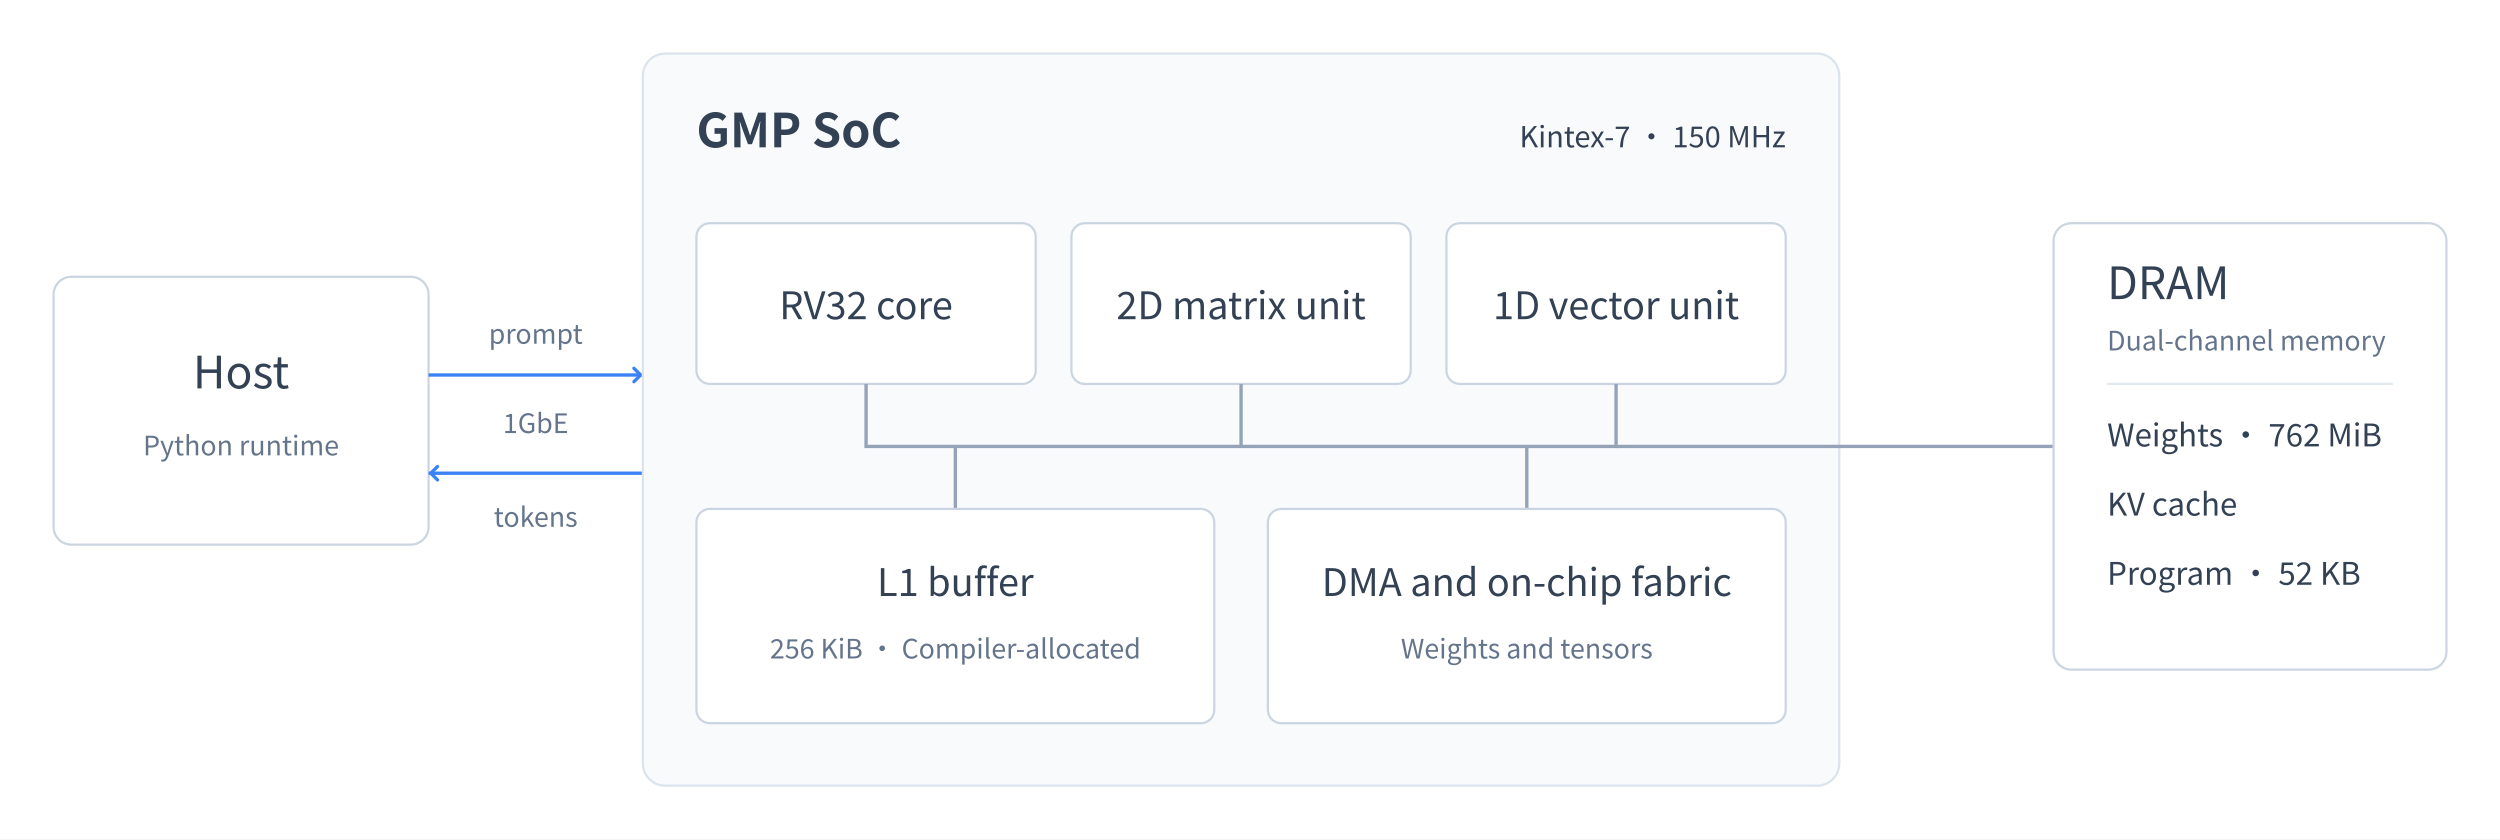
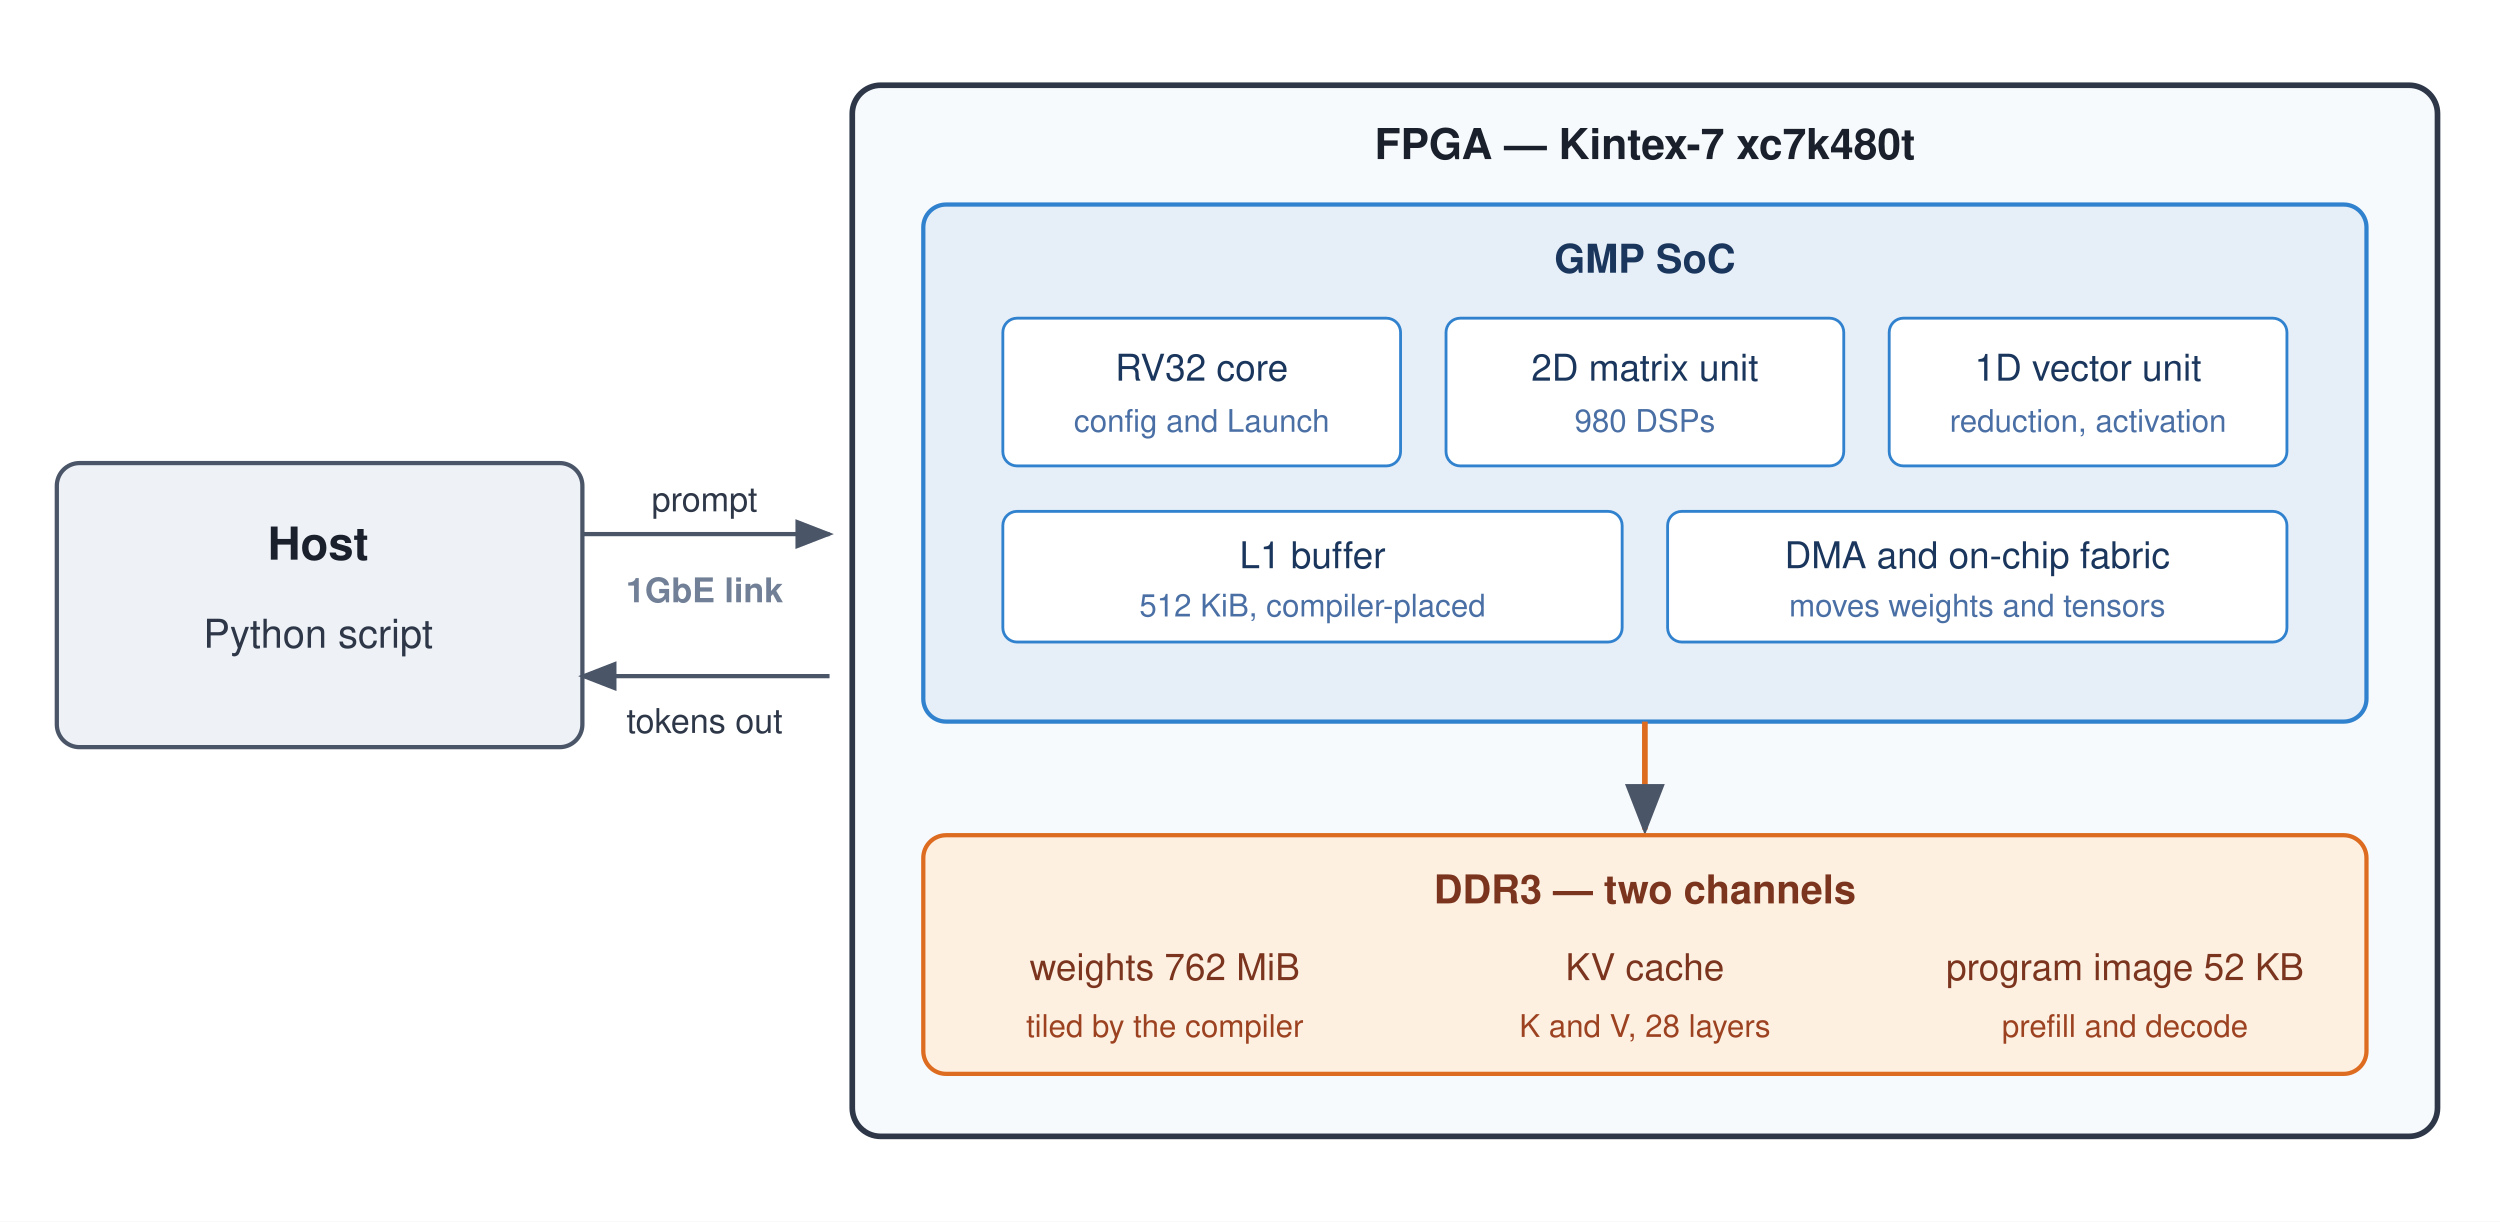
- <svg xmlns="http://www.w3.org/2000/svg" width="1120" height="376" viewBox="0 0 1120 376" fill="none" role="img" aria-labelledby="title desc">
+ <svg xmlns="http://www.w3.org/2000/svg" viewBox="0 0 880 430" width="880" font-family="-apple-system,BlinkMacSystemFont,'Segoe UI',Helvetica,Arial,sans-serif">
+   <rect x="0" y="0" width="880" height="430" fill="#ffffff" />
+   <rect x="20" y="163" width="185" height="100" rx="8" fill="#eef2f7" stroke="#4a5568" stroke-width="1.5" />
+   <text x="112" y="197" text-anchor="middle" font-size="16" font-weight="600" fill="#1a202c">Host</text>
+   <text x="112" y="228" text-anchor="middle" font-size="14" fill="#2d3748">Python script</text>
  <defs>
-     <marker id="arrow" markerWidth="8" markerHeight="8" refX="6" refY="4" orient="auto-start-reverse" markerUnits="userSpaceOnUse">
-       <path d="M2 1L5 4L2 7" stroke="#3b82f6" stroke-width="1.5" stroke-linecap="round" stroke-linejoin="round" />
+     <marker id="a" markerWidth="9" markerHeight="7" refX="8" refY="3.5" orient="auto">
+       <polygon points="0 0, 9 3.5, 0 7" fill="#4a5568" />
    </marker>
  </defs>
-   <style>
-     text { font-family: -apple-system, BlinkMacSystemFont, 'Segoe UI', 'Noto Sans CJK SC', 'Microsoft YaHei', sans-serif; fill: #334155; }
-     .module { font-size: 17px; font-weight: 500; text-anchor: middle; }
-     .detail { font-size: 12px; fill: #64748b; }
-   </style>
-   <rect width="1120" height="376" fill="#ffffff" />
-   <rect x="24" y="124" width="168" height="120" rx="8" fill="#ffffff" stroke="#cbd5e1" />
-   <text x="108" y="174" text-anchor="middle" font-size="20" font-weight="500">Host</text>
-   <text x="108" y="204" text-anchor="middle" class="detail">Python runtime</text>
-   <path d="M192 168H288" stroke="#3b82f6" stroke-width="1.5" marker-end="url(#arrow)" />
-   <path d="M288 212H192" stroke="#3b82f6" stroke-width="1.5" marker-end="url(#arrow)" />
-   <text x="240" y="154" text-anchor="middle" class="detail">prompt</text>
-   <text x="240" y="194" text-anchor="middle" class="detail">1GbE</text>
-   <text x="240" y="236" text-anchor="middle" class="detail">tokens</text>
-   <rect x="288" y="24" width="536" height="328" rx="10" fill="#f8fafc" stroke="#dbe3ec" />
-   <text x="312" y="66" font-size="21" font-weight="600">GMP SoC</text>
-   <text x="800" y="66" text-anchor="end" font-size="13" fill="#64748b">Kintex-7 · 150 MHz</text>
-   <rect x="312" y="100" width="152" height="72" rx="6" fill="#ffffff" stroke="#cbd5e1" />
-   <text x="388" y="143" class="module">RV32 core</text>
-   <rect x="480" y="100" width="152" height="72" rx="6" fill="#ffffff" stroke="#cbd5e1" />
-   <text x="556" y="143" class="module">2D matrix unit</text>
-   <rect x="648" y="100" width="152" height="72" rx="6" fill="#ffffff" stroke="#cbd5e1" />
-   <text x="724" y="143" class="module">1D vector unit</text>
-   <path d="M388 172V200H724V172M556 172V200M428 200V228M684 200V228" stroke="#94a3b8" stroke-width="1.5" />
-   <rect x="312" y="228" width="232" height="96" rx="6" fill="#ffffff" stroke="#cbd5e1" />
-   <text x="428" y="267" class="module">L1 buffer</text>
-   <text x="428" y="295" text-anchor="middle" class="detail">256 KiB · Compiler-allocated</text>
-   <rect x="568" y="228" width="232" height="96" rx="6" fill="#ffffff" stroke="#cbd5e1" />
-   <text x="684" y="267" class="module">DMA and on-chip fabric</text>
-   <text x="684" y="295" text-anchor="middle" class="detail">Weights and tensors</text>
-   <line x1="724" y1="200" x2="920" y2="200" stroke="#94a3b8" stroke-width="1.5" />
-   <rect x="920" y="100" width="176" height="200" rx="8" fill="#ffffff" stroke="#cbd5e1" />
-   <text x="944" y="134" font-size="20" font-weight="500">DRAM</text>
-   <text x="944" y="157" class="detail">Dual-channel memory</text>
-   <path d="M944 172H1072" stroke="#e2e8f0" />
-   <text x="944" y="200" font-size="14">Weights · 762 MiB</text>
-   <text x="944" y="231" font-size="14">KV cache</text>
-   <text x="944" y="262" font-size="14">Program · 52 KB</text>
+   <line x1="205" y1="188" x2="292" y2="188" stroke="#4a5568" stroke-width="1.5" marker-end="url(#a)" />
+   <text x="248" y="180" text-anchor="middle" font-size="12" fill="#2d3748">prompt</text>
+   <line x1="292" y1="238" x2="205" y2="238" stroke="#4a5568" stroke-width="1.5" marker-end="url(#a)" />
+   <text x="248" y="258" text-anchor="middle" font-size="12" fill="#2d3748">tokens out</text>
+   <text x="248" y="212" text-anchor="middle" font-size="12" font-weight="600" fill="#718096">1GbE link</text>
+   <rect x="300" y="30" width="558" height="370" rx="10" fill="#f7fafc" stroke="#2d3748" stroke-width="2" />
+   <text x="579" y="56" text-anchor="middle" font-size="15" font-weight="600" fill="#1a202c">FPGA — Kintex-7 xc7k480t</text>
+   <rect x="325" y="72" width="508" height="182" rx="8" fill="#e6eef8" stroke="#3182ce" stroke-width="1.5" />
+   <text x="579" y="96" text-anchor="middle" font-size="14" font-weight="600" fill="#1a365d">GMP SoC</text>
+   <rect x="353" y="112" width="140" height="52" rx="5" fill="#ffffff" stroke="#3182ce" stroke-width="1" />
+   <text x="423" y="134" text-anchor="middle" font-size="13" fill="#1a365d">RV32 core</text>
+   <text x="423" y="152" text-anchor="middle" font-size="11" fill="#4a6fa5">config and Launch</text>
+   <rect x="509" y="112" width="140" height="52" rx="5" fill="#ffffff" stroke="#3182ce" stroke-width="1" />
+   <text x="579" y="134" text-anchor="middle" font-size="13" fill="#1a365d">2D matrix unit</text>
+   <text x="579" y="152" text-anchor="middle" font-size="11" fill="#4a6fa5">980 DSPs</text>
+   <rect x="665" y="112" width="140" height="52" rx="5" fill="#ffffff" stroke="#3182ce" stroke-width="1" />
+   <text x="735" y="134" text-anchor="middle" font-size="13" fill="#1a365d">1D vector unit</text>
+   <text x="735" y="152" text-anchor="middle" font-size="11" fill="#4a6fa5">reduction, activation</text>
+   <rect x="353" y="180" width="218" height="46" rx="5" fill="#ffffff" stroke="#3182ce" stroke-width="1" />
+   <text x="462" y="200" text-anchor="middle" font-size="13" fill="#1a365d">L1 buffer</text>
+   <text x="462" y="217" text-anchor="middle" font-size="11" fill="#4a6fa5">512 KiB, compiler-placed</text>
+   <rect x="587" y="180" width="218" height="46" rx="5" fill="#ffffff" stroke="#3182ce" stroke-width="1" />
+   <text x="696" y="200" text-anchor="middle" font-size="13" fill="#1a365d">DMA and on-chip fabric</text>
+   <text x="696" y="217" text-anchor="middle" font-size="11" fill="#4a6fa5">moves weights and tensors</text>
+   <line x1="579" y1="254" x2="579" y2="292" stroke="#dd6b20" stroke-width="2" marker-end="url(#a)" />
+   <rect x="325" y="294" width="508" height="84" rx="8" fill="#fdf0e1" stroke="#dd6b20" stroke-width="1.5" />
+   <text x="579" y="318" text-anchor="middle" font-size="14" font-weight="600" fill="#7b341e">DDR3 — two channels</text>
+   <text x="410" y="345" text-anchor="middle" font-size="13" fill="#7b341e">weights 762 MiB</text>
+   <text x="579" y="345" text-anchor="middle" font-size="13" fill="#7b341e">KV cache</text>
+   <text x="748" y="345" text-anchor="middle" font-size="13" fill="#7b341e">program image 52 KB</text>
+   <text x="410" y="365" text-anchor="middle" font-size="11" fill="#9c4221">tiled by the compiler</text>
+   <text x="579" y="365" text-anchor="middle" font-size="11" fill="#9c4221">K and V, 28 layers</text>
+   <text x="748" y="365" text-anchor="middle" font-size="11" fill="#9c4221">prefill and decode</text>
</svg>
